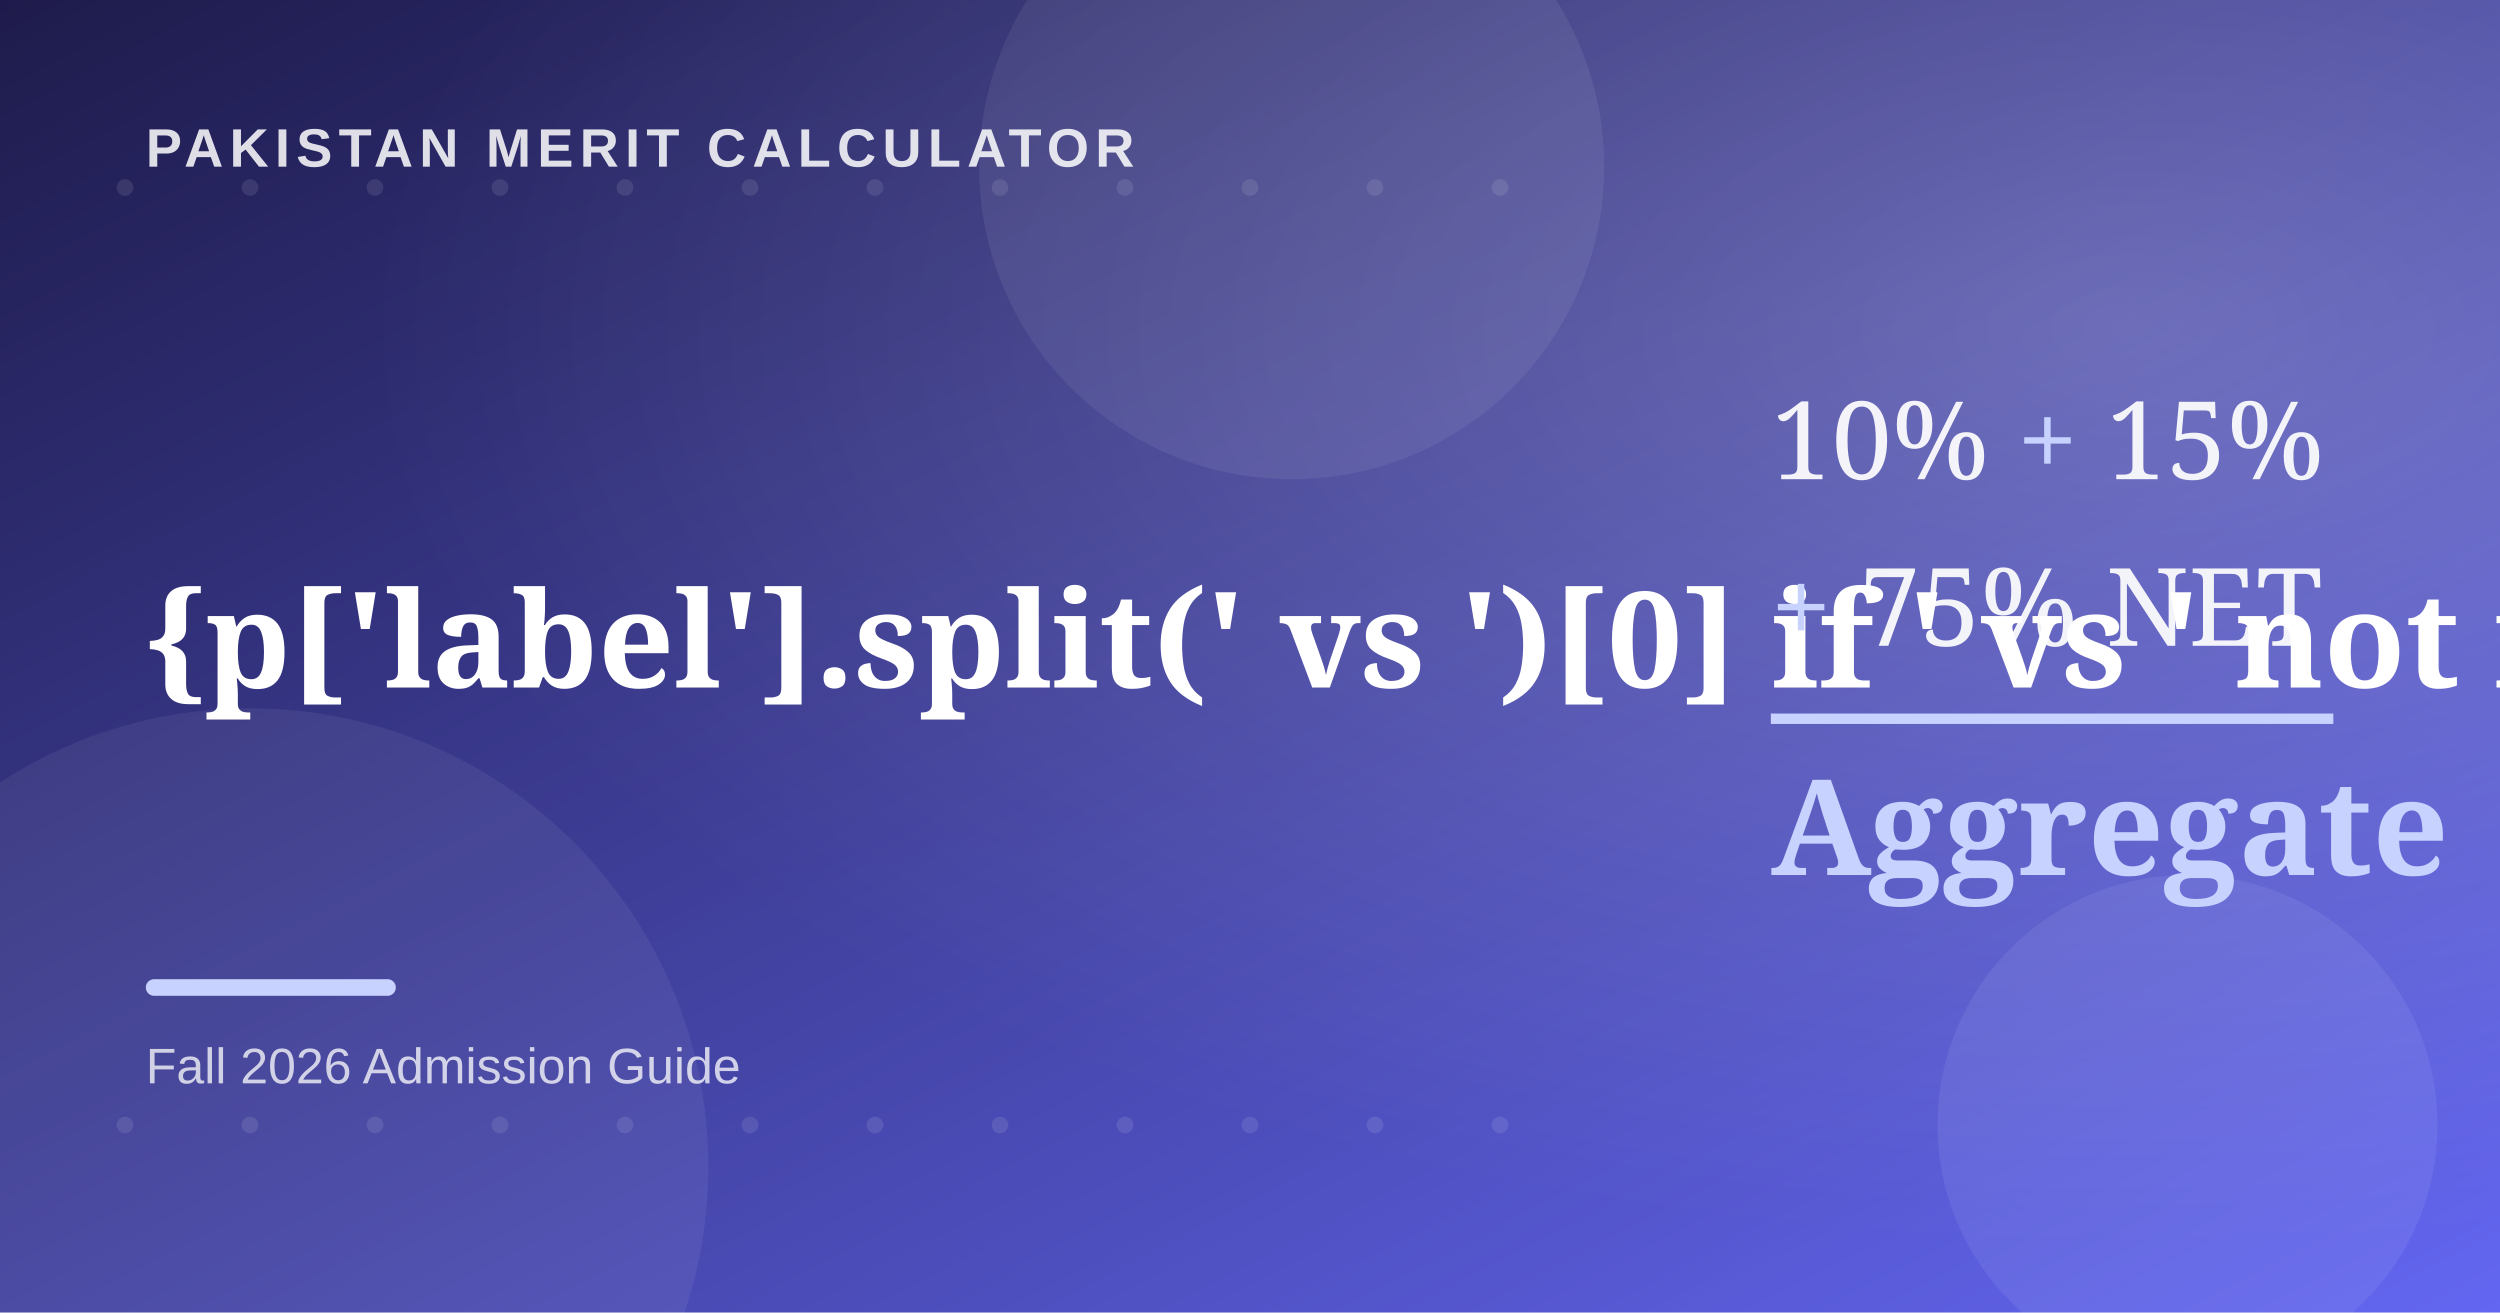
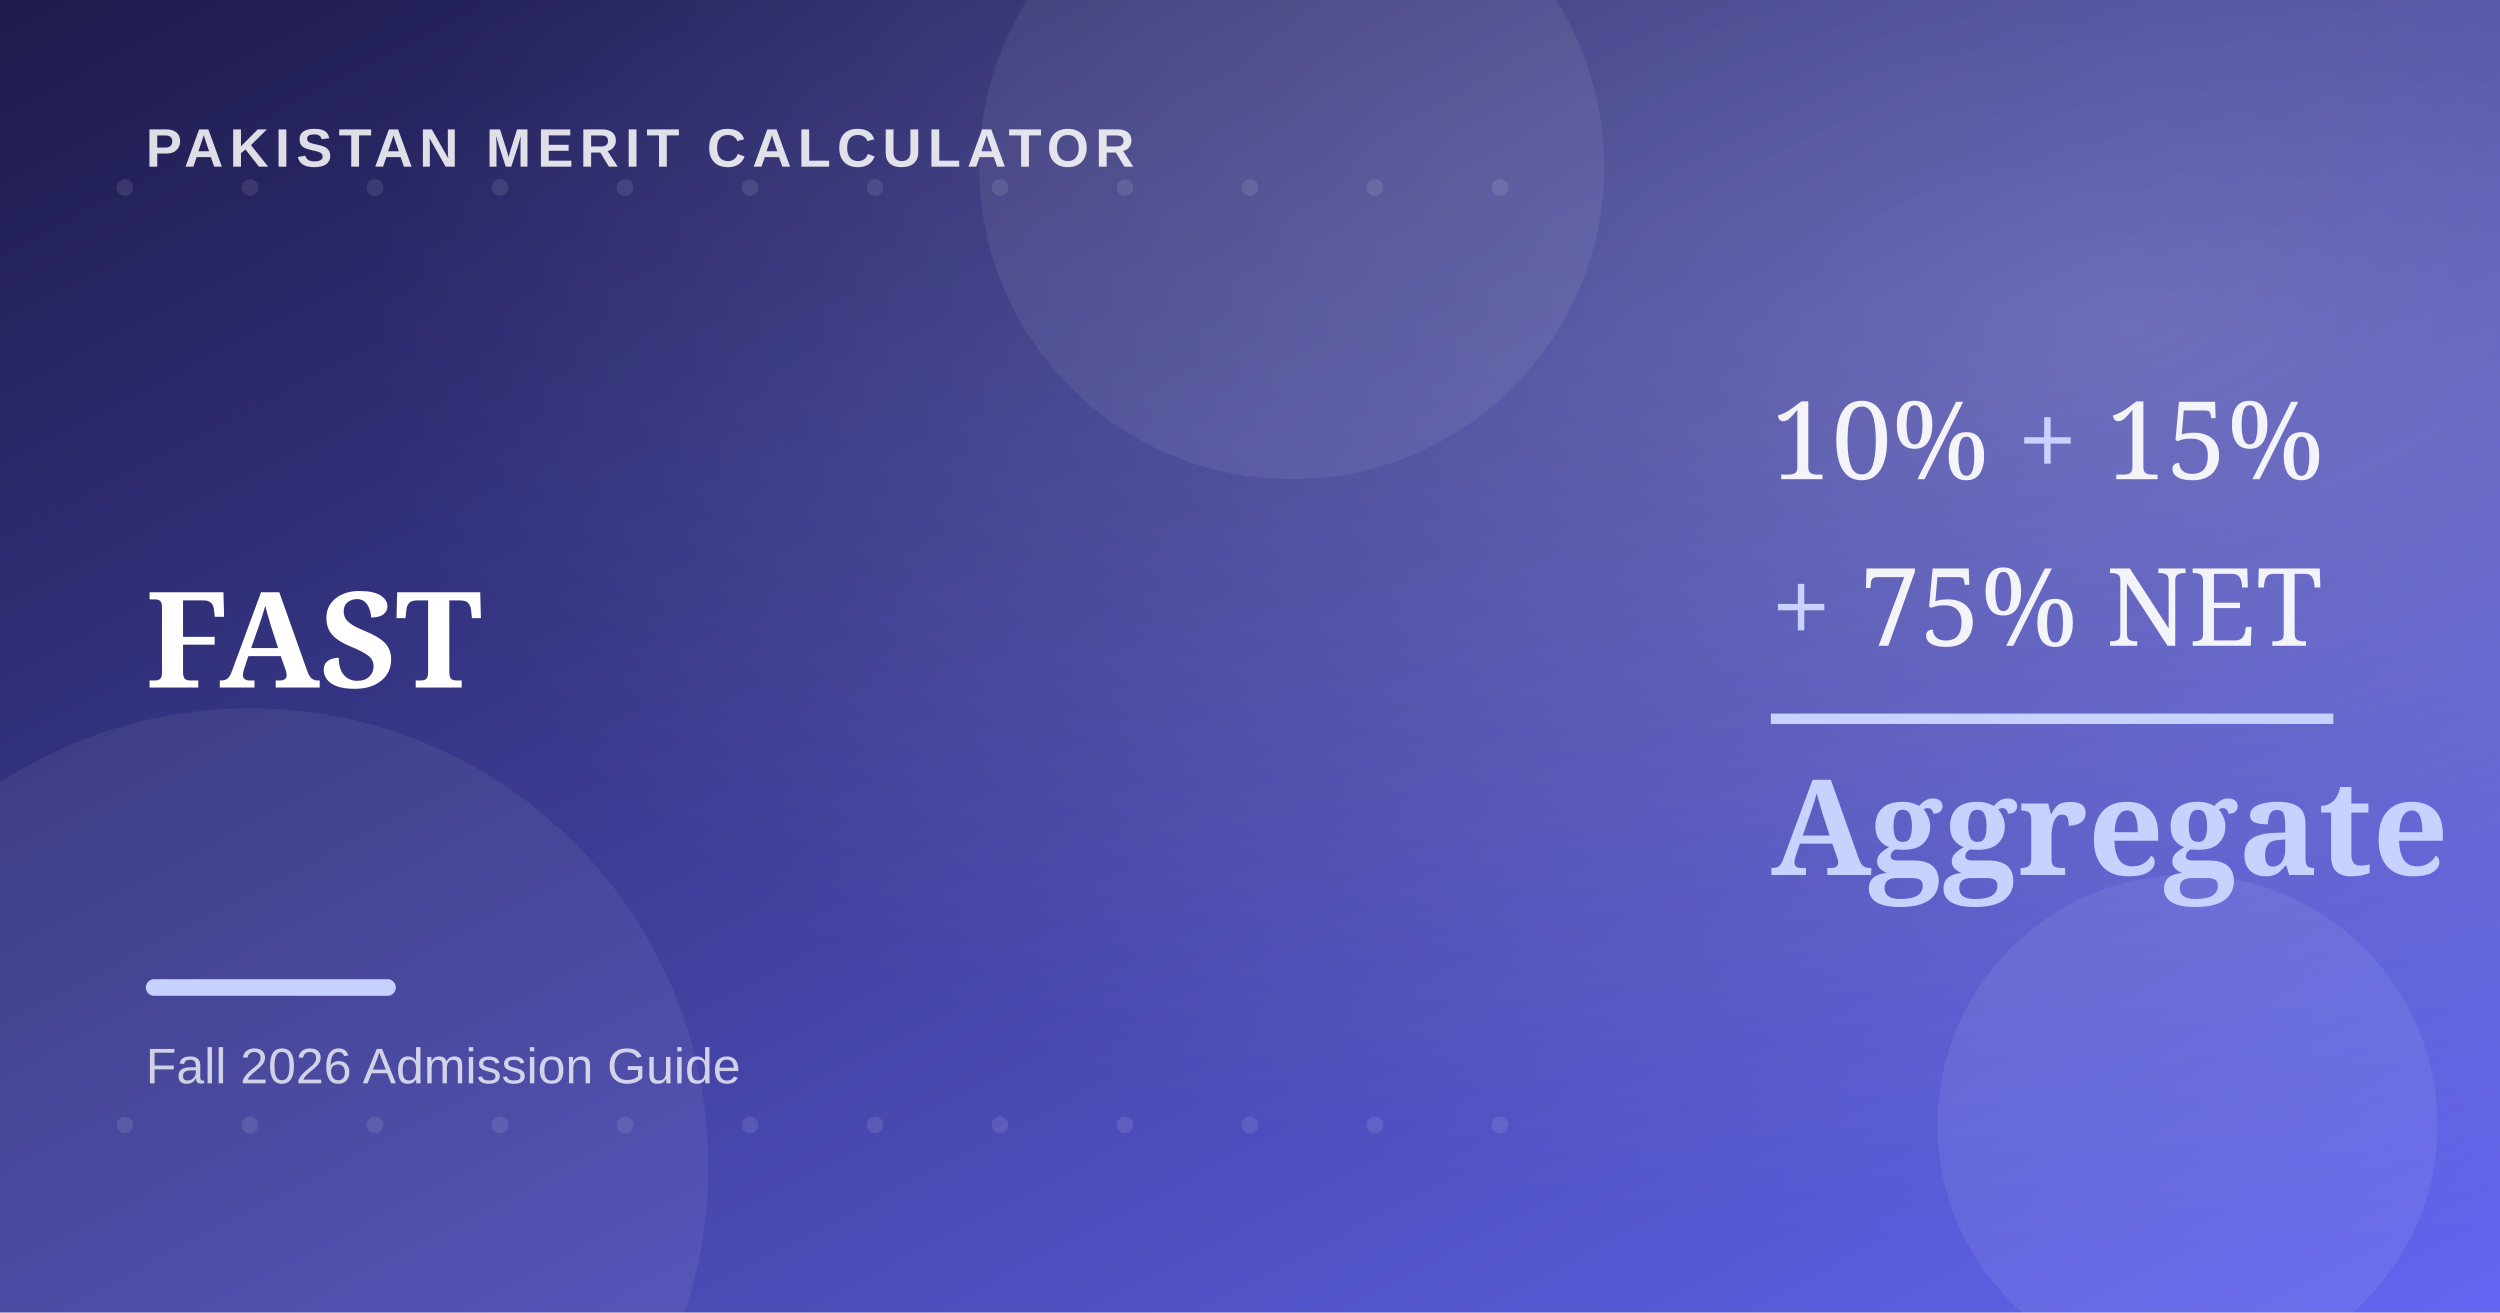
<svg xmlns="http://www.w3.org/2000/svg" width="1200" height="630" viewBox="0 0 1200 630">
  <defs>
    <linearGradient id="bg" x1="0" y1="0" x2="1" y2="1">
      <stop offset="0" stop-color="#1e1b4b" />
      <stop offset="1" stop-color="#6366f1" />
    </linearGradient>
    <radialGradient id="glow" cx="0.85" cy="0.25" r="0.7">
      <stop offset="0" stop-color="#ffffff" stop-opacity="0.22" />
      <stop offset="1" stop-color="#ffffff" stop-opacity="0" />
    </radialGradient>
  </defs>
  <rect width="1200" height="630" fill="url(#bg)" />
  <rect width="1200" height="630" fill="url(#glow)" />
  <circle cx="120" cy="560" r="220" fill="#ffffff" opacity="0.06" />
  <circle cx="620" cy="80" r="150" fill="#ffffff" opacity="0.07" />
  <circle cx="1050" cy="540" r="120" fill="#c7d2fe" opacity="0.10" />
  <g fill="#ffffff" opacity="0.10">
    <circle cx="60" cy="90" r="4" />
    <circle cx="60" cy="540" r="4" />
    <circle cx="120" cy="90" r="4" />
    <circle cx="120" cy="540" r="4" />
    <circle cx="180" cy="90" r="4" />
    <circle cx="180" cy="540" r="4" />
    <circle cx="240" cy="90" r="4" />
    <circle cx="240" cy="540" r="4" />
    <circle cx="300" cy="90" r="4" />
    <circle cx="300" cy="540" r="4" />
    <circle cx="360" cy="90" r="4" />
    <circle cx="360" cy="540" r="4" />
    <circle cx="420" cy="90" r="4" />
    <circle cx="420" cy="540" r="4" />
    <circle cx="480" cy="90" r="4" />
    <circle cx="480" cy="540" r="4" />
    <circle cx="540" cy="90" r="4" />
    <circle cx="540" cy="540" r="4" />
    <circle cx="600" cy="90" r="4" />
    <circle cx="600" cy="540" r="4" />
    <circle cx="660" cy="90" r="4" />
    <circle cx="660" cy="540" r="4" />
    <circle cx="720" cy="90" r="4" />
    <circle cx="720" cy="540" r="4" />
  </g>
  <text x="70" y="80" font-family="Arial, sans-serif" font-size="26" font-weight="700" fill="#ffffff" opacity="0.85" letter-spacing="3">PAKISTAN MERIT CALCULATOR</text>
  <text x="70" y="330" font-family="Georgia, serif" font-size="64" font-weight="bold" fill="#ffffff">
-     <tspan x="70" dy="0">{p['label'].split(' vs ')[0] if ' vs ' not in p['label'] else p['label'].split(' vs ')[0]}</tspan>
+     <tspan x="70" dy="0">FAST</tspan>
  </text>
  <rect x="70" y="470" width="120" height="8" rx="4" fill="#c7d2fe" />
  <text x="70" y="520" font-family="Arial, sans-serif" font-size="24" fill="#ffffff" opacity="0.75">Fall 2026 Admission Guide</text>
  <g font-family="Georgia, serif" fill="rgba(255,255,255,0.92)">
    <text x="850" y="230" font-size="52">10% <tspan fill="#c7d2fe">+</tspan> 15%</text>
    <text x="850" y="310" font-size="52">
      <tspan fill="#c7d2fe">+</tspan> 75% NET</text>
    <line x1="850" y1="345" x2="1120" y2="345" stroke="#c7d2fe" stroke-width="5" />
    <text x="850" y="420" font-size="64" font-weight="bold" fill="#c7d2fe">Aggregate</text>
  </g>
</svg>
